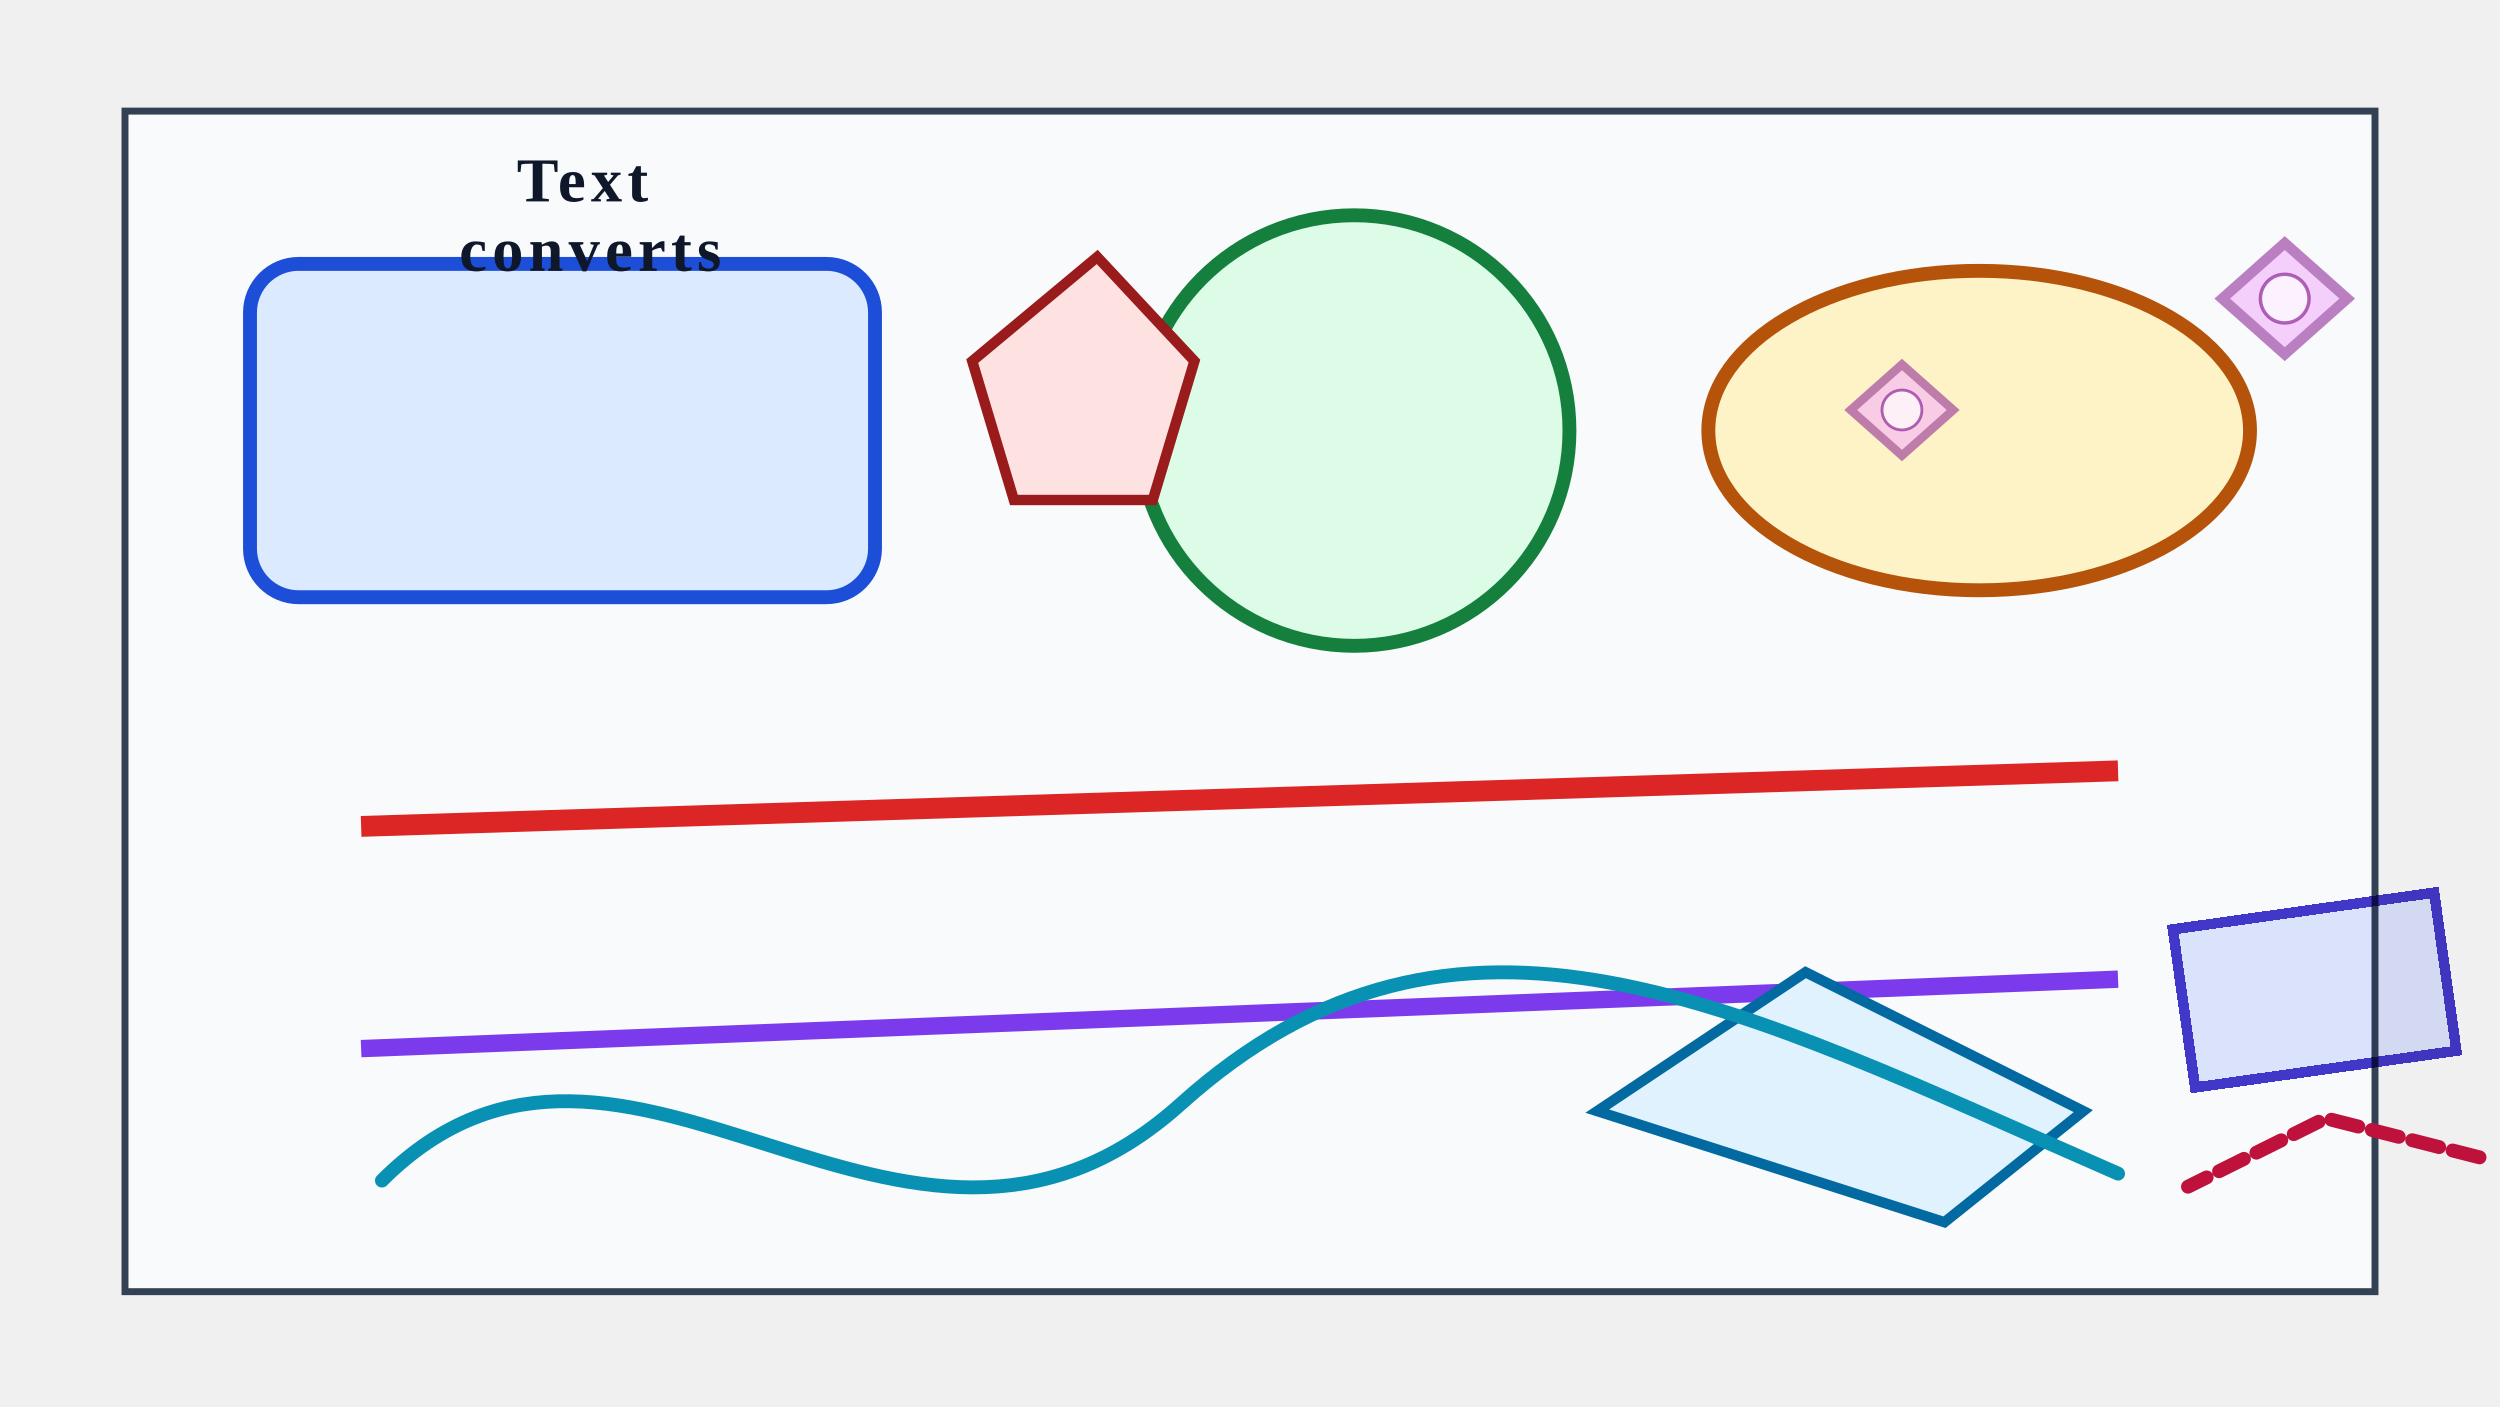
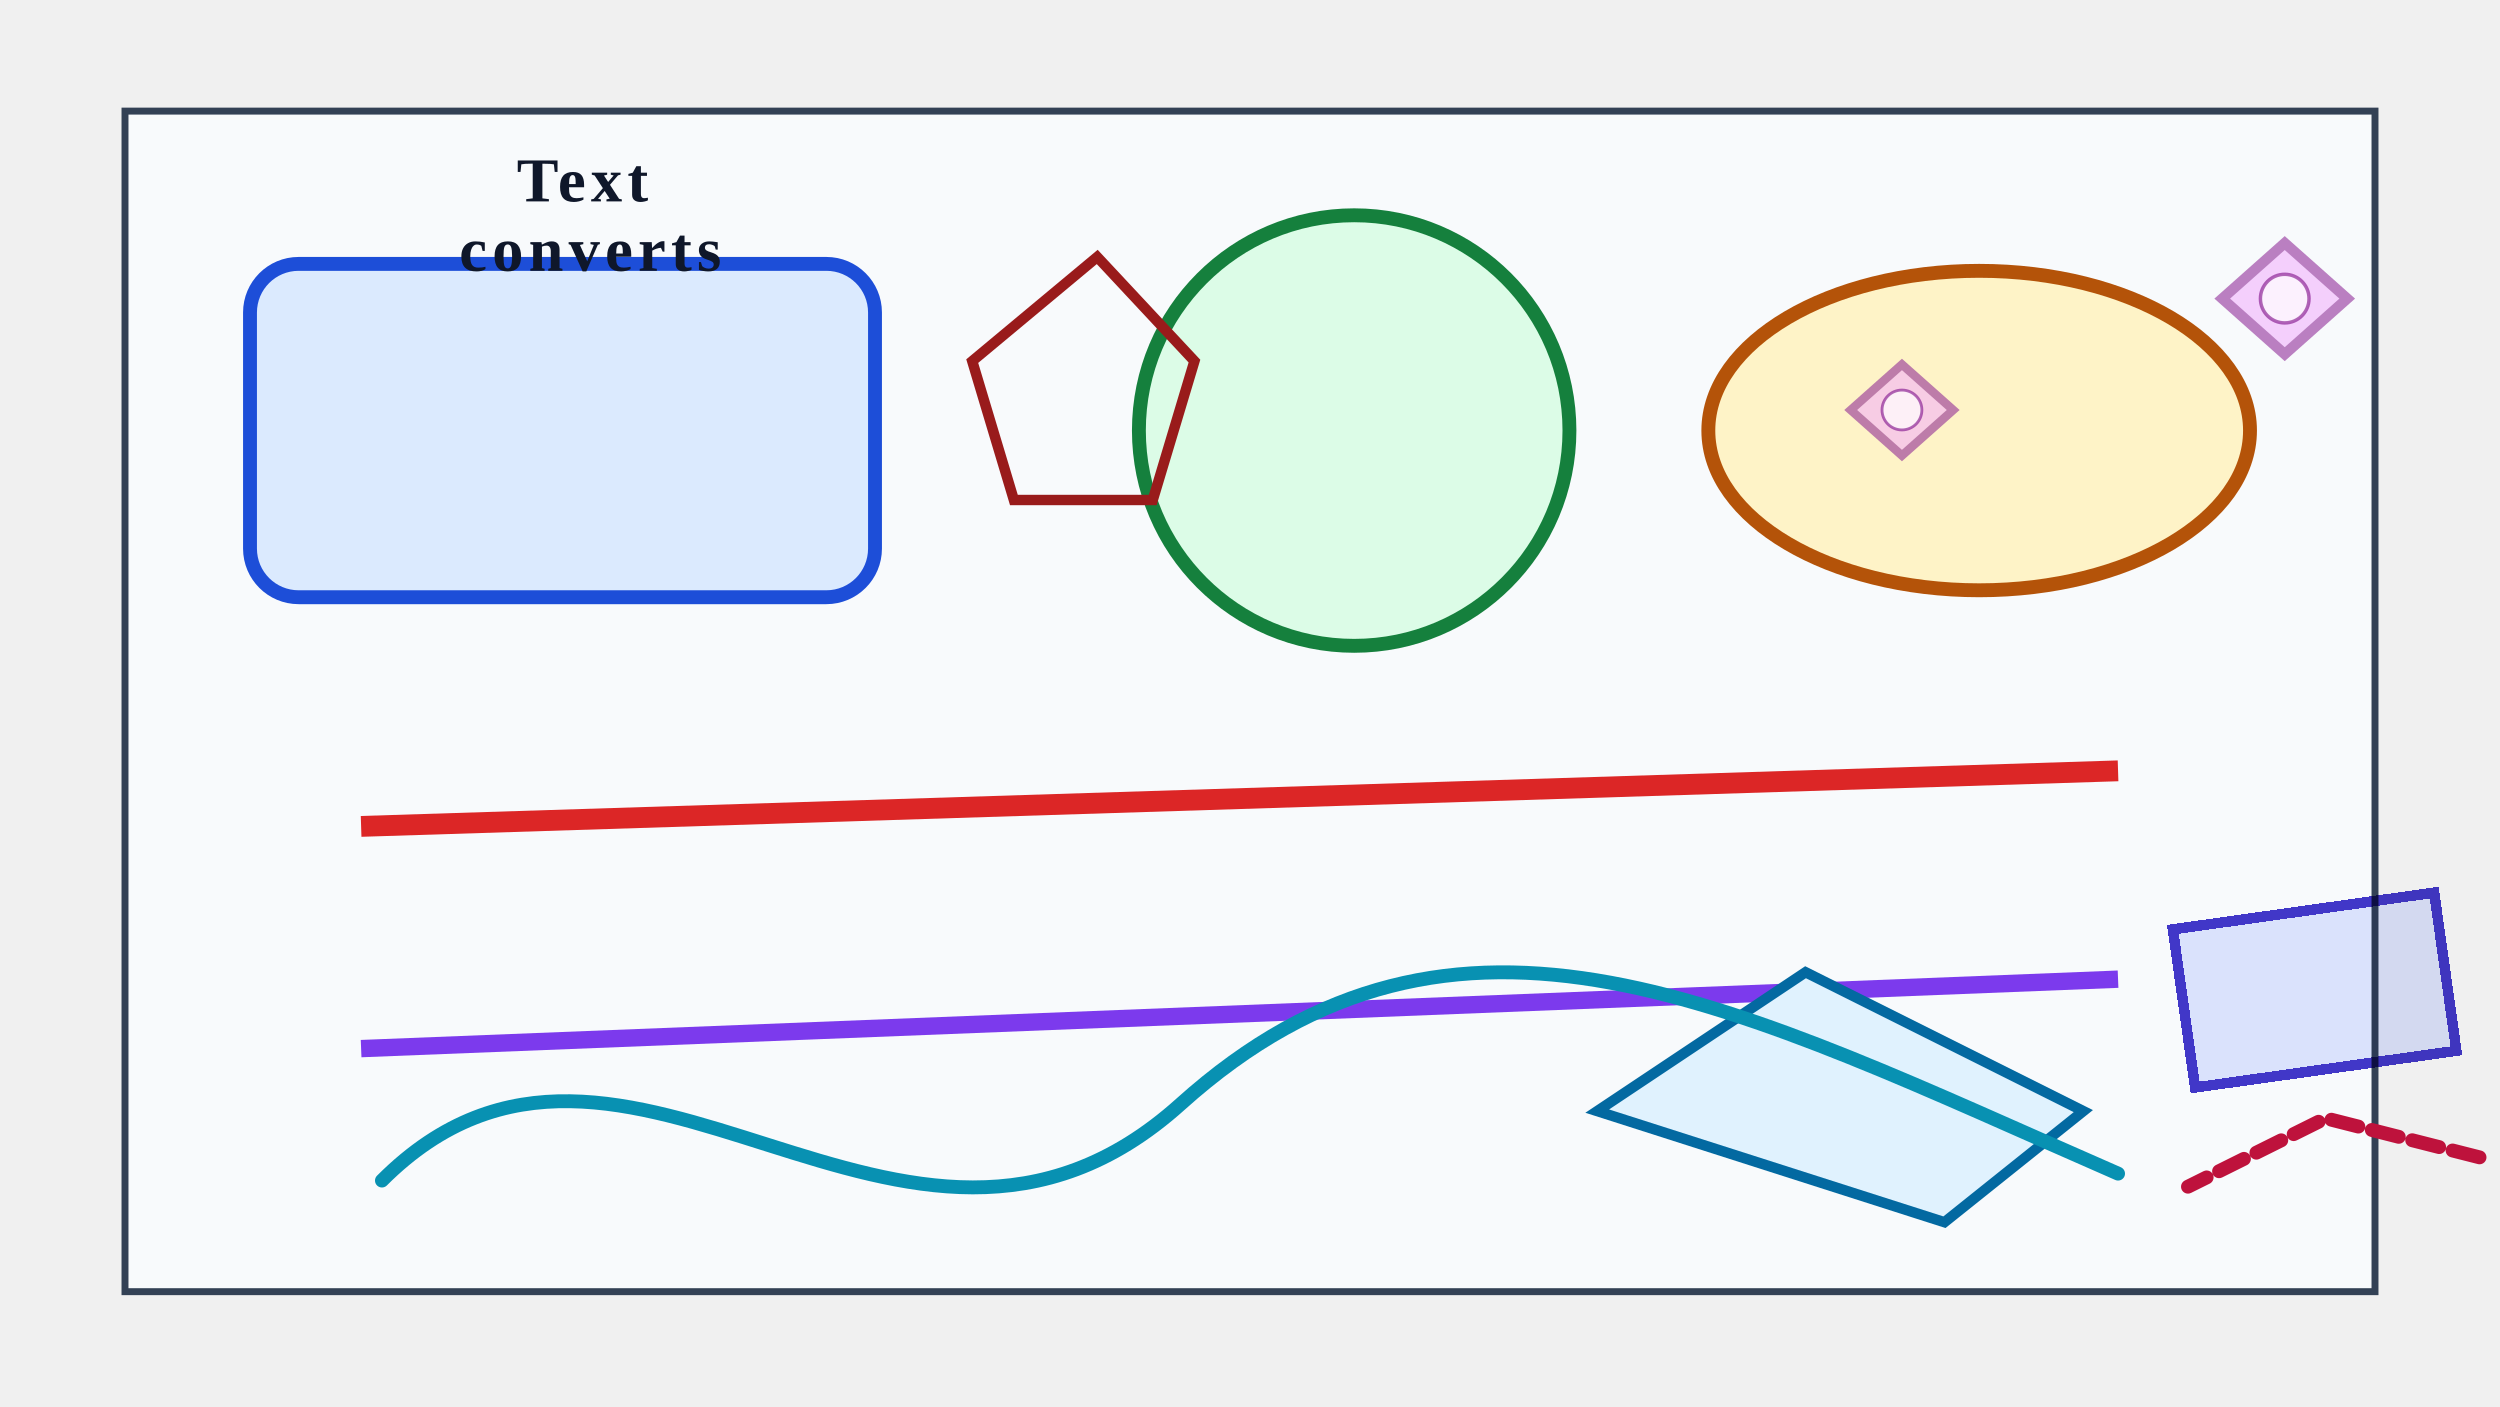
<svg xmlns="http://www.w3.org/2000/svg" viewBox="0 0 720 405" width="720" height="405">
  <style>
    .accent-box { fill: #e0e7ff; stroke: #4338ca; stroke-width: 3; shape-rendering: crispEdges; mix-blend-mode: multiply; }
    .soft-line { fill: none; stroke: #be123c; stroke-width: 4; }
    .ghosted { fill: #f0abfc; stroke: #86198f; stroke-width: 3; opacity: .55; }
    text.label { fill: #0f172a; font-size: 18; font-variant: all-small-caps; letter-spacing: 1.5px; word-spacing: 3px; text-rendering: geometricPrecision; }
  </style>
  <defs>
    <linearGradient id="panel-gradient" spreadMethod="reflect" gradientUnits="userSpaceOnUse" gradientTransform="rotate(12)">
      <stop offset="0%" stop-color="rgb(224,242,254)" stop-opacity=".9" />
      <stop offset="100%" stop-color="rgba(186,230,253,.55)" />
    </linearGradient>
+     <pattern id="stripe" width="8" height="8">
+       <rect width="8" height="8" fill="#fef9c3" />
+       <path d="M0 8 L8 0" stroke="#a16207" stroke-width="2" />
+     </pattern>
    <g id="reused-mark">
      <polygon points="0,16 18,0 36,16 18,32" class="ghosted" />
      <circle cx="18" cy="16" r="7" fill="#ffffff" fill-opacity=".7" stroke="#86198f" stroke-opacity=".65" />
    </g>
  </defs>
  <rect x="36" y="32" width="648" height="340" fill="#f8fafc" stroke="#334155" stroke-width="2" />
  <rect x="72" y="76" width="180" height="96" rx="14" ry="14" style="fill:#dbeafe;stroke:#1d4ed8;stroke-width:4" />
  <circle cx="390" cy="124" r="62" fill="#dcfce7" stroke="#15803d" stroke-width="4" />
  <ellipse cx="570" cy="124" rx="78" ry="46" fill="#fef3c7" stroke="#b45309" stroke-width="4" />
  <line x1="104" y1="238" x2="610" y2="222" stroke="#dc2626" stroke-width="6" />
  <line x1="610" y1="282" x2="104" y2="302" stroke="#7c3aed" stroke-width="5" />
  <path d="M460 320 L520 280 L600 320 L560 352 Z" fill="#e0f2fe" stroke="#0369a1" stroke-width="3" />
  <path d="M110 340 C180 270, 260 390, 340 318 S500 290, 610 338" fill="none" stroke="#0891b2" stroke-width="4" stroke-linecap="round" stroke-linejoin="round" />
-   <polygon points="316,74 344,104 332,144 292,144 280,104" fill="#fee2e2" stroke="#991b1b" stroke-width="3" />
+   <polygon points="316,74 344,104 332,144 292,144 280,104" fill="url(#stripe)" stroke="#991b1b" stroke-width="3" />
  <g transform="translate(34 18) rotate(-8 620 278)" isolation="isolate">
    <rect class="accent-box" x="596" y="246" width="76" height="46" fill="url(#panel-gradient)" />
    <path class="soft-line" d="M590 320 L632 306 L676 324" stroke-dasharray="8 4" stroke-dashoffset="2" stroke-linecap="round" stroke-linejoin="round" />
  </g>
  <use href="#reused-mark" x="640" y="70" />
  <use href="#reused-mark" x="650" y="128" transform="scale(.82)" />
  <text class="label" x="170" y="58" text-anchor="middle" font-weight="700">
    <tspan>Text</tspan>
    <tspan x="170" dy="20" rotate="0 8">converts</tspan>
  </text>
</svg>
